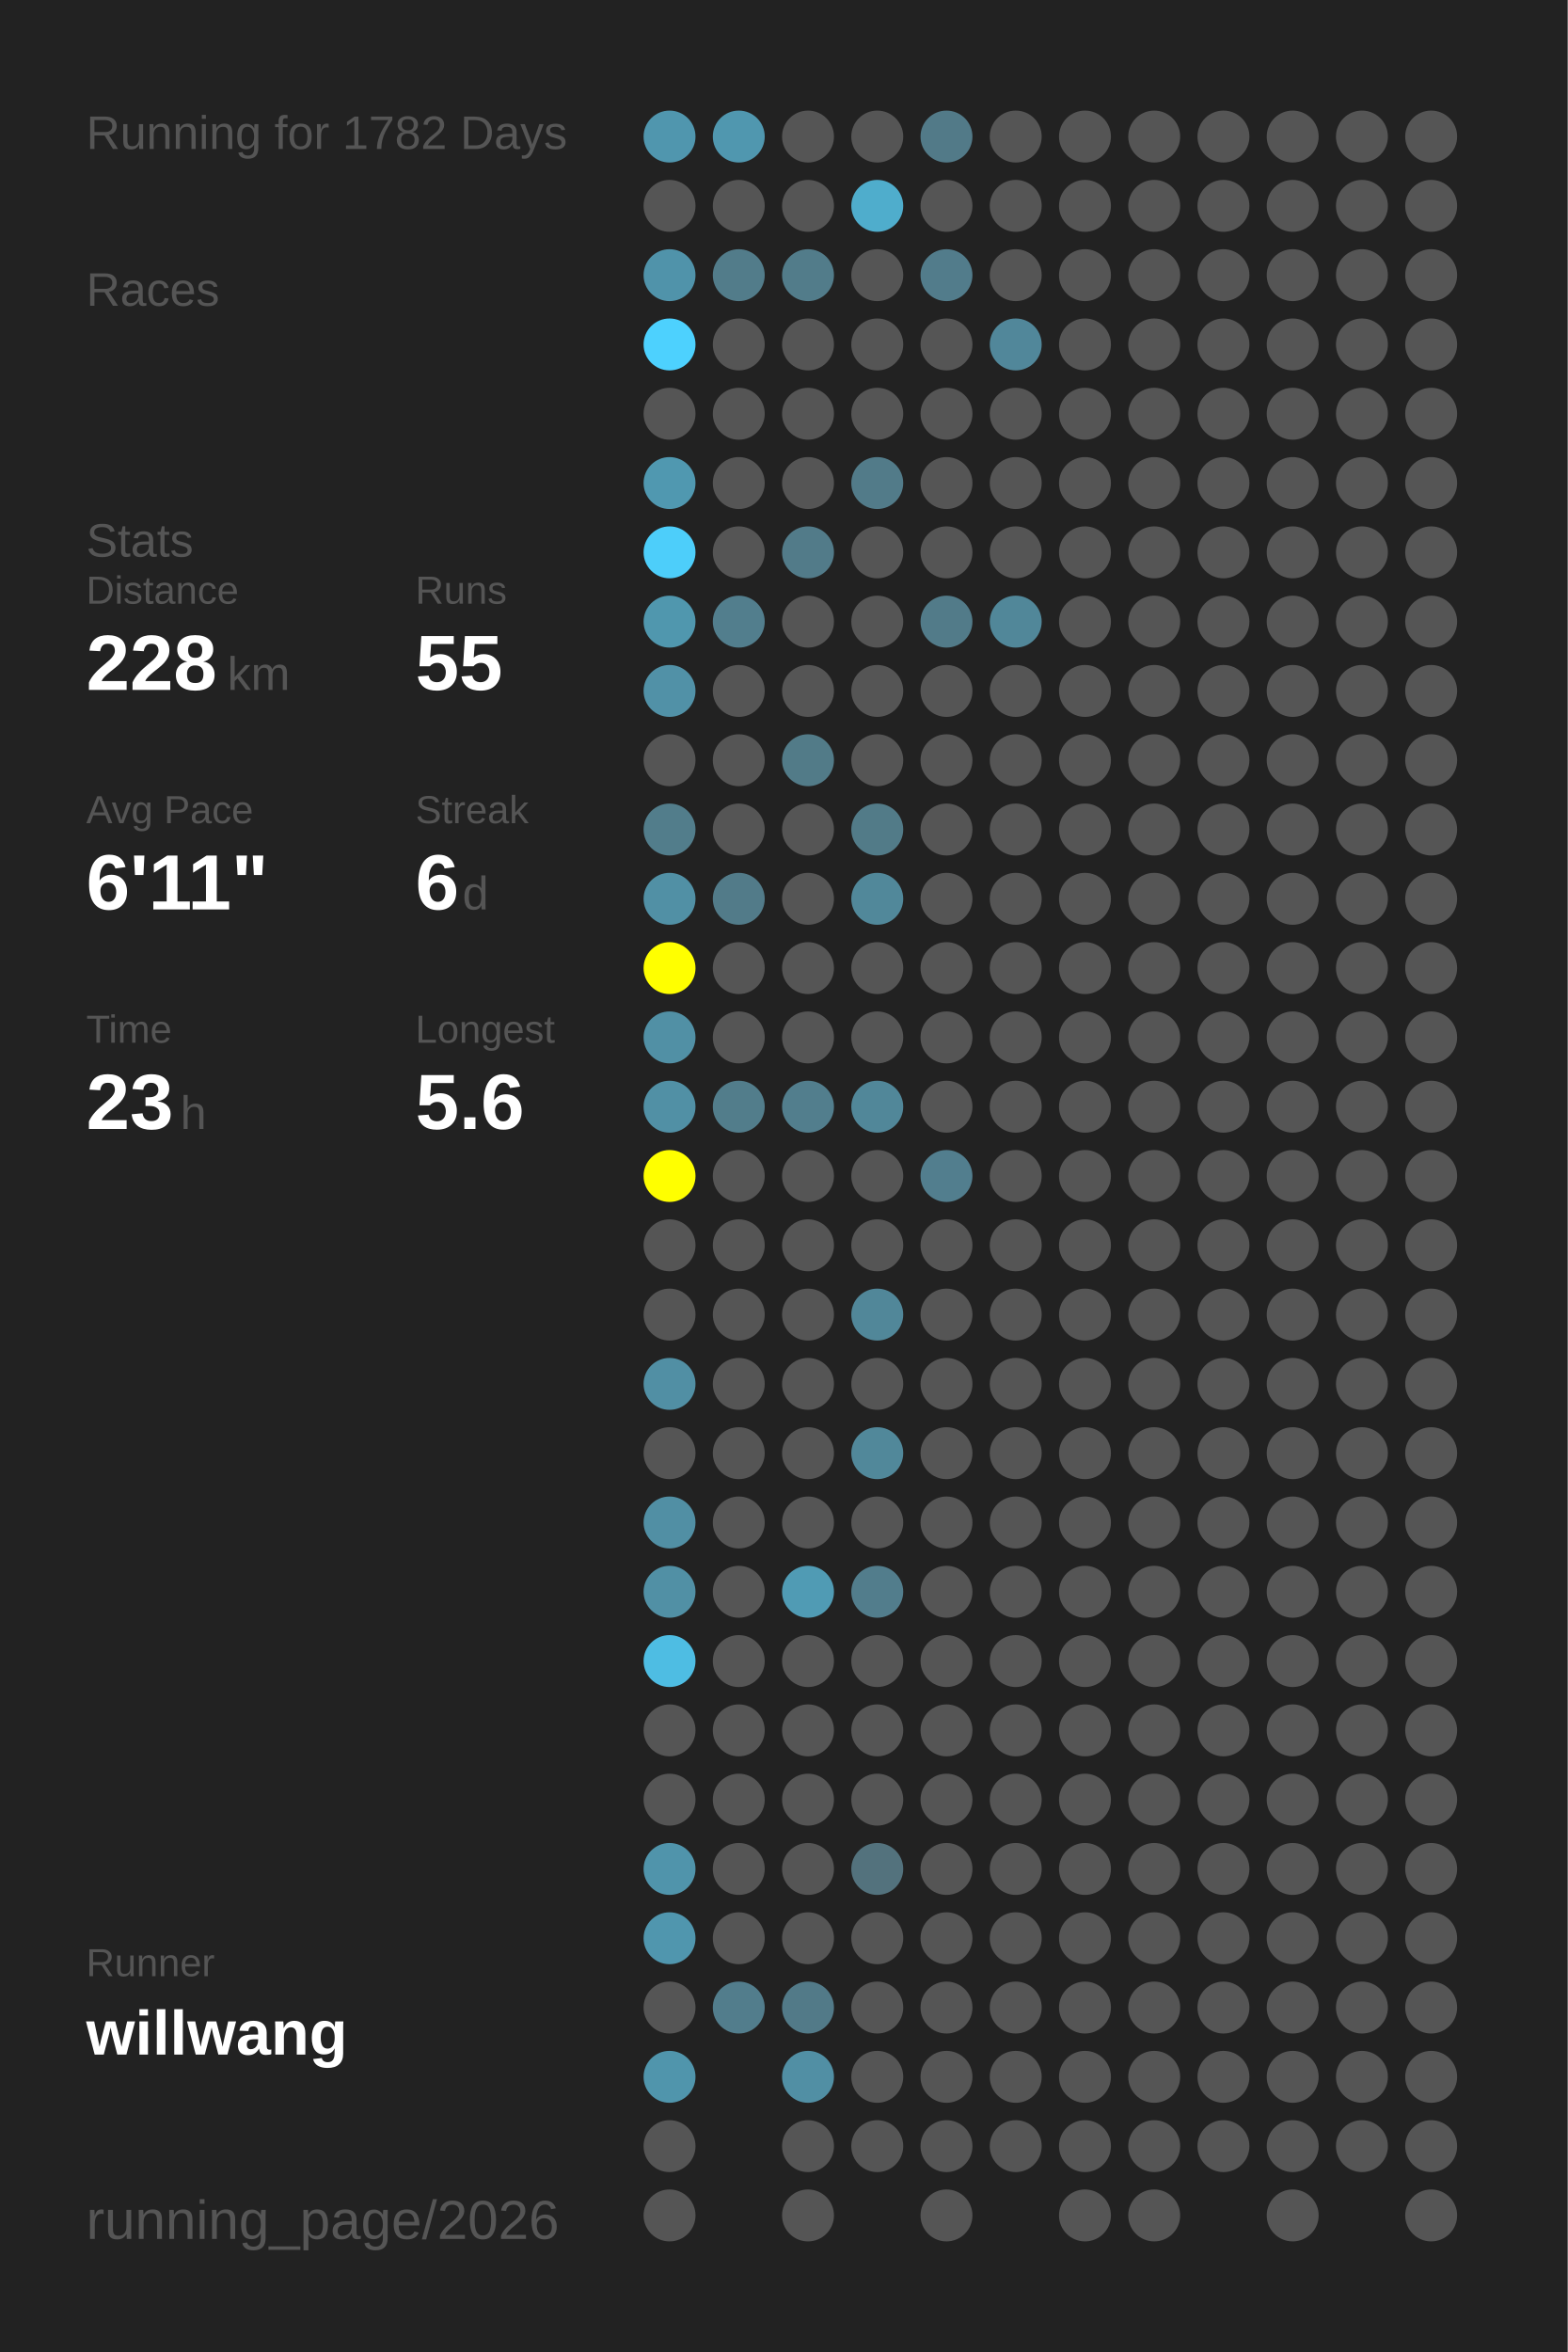
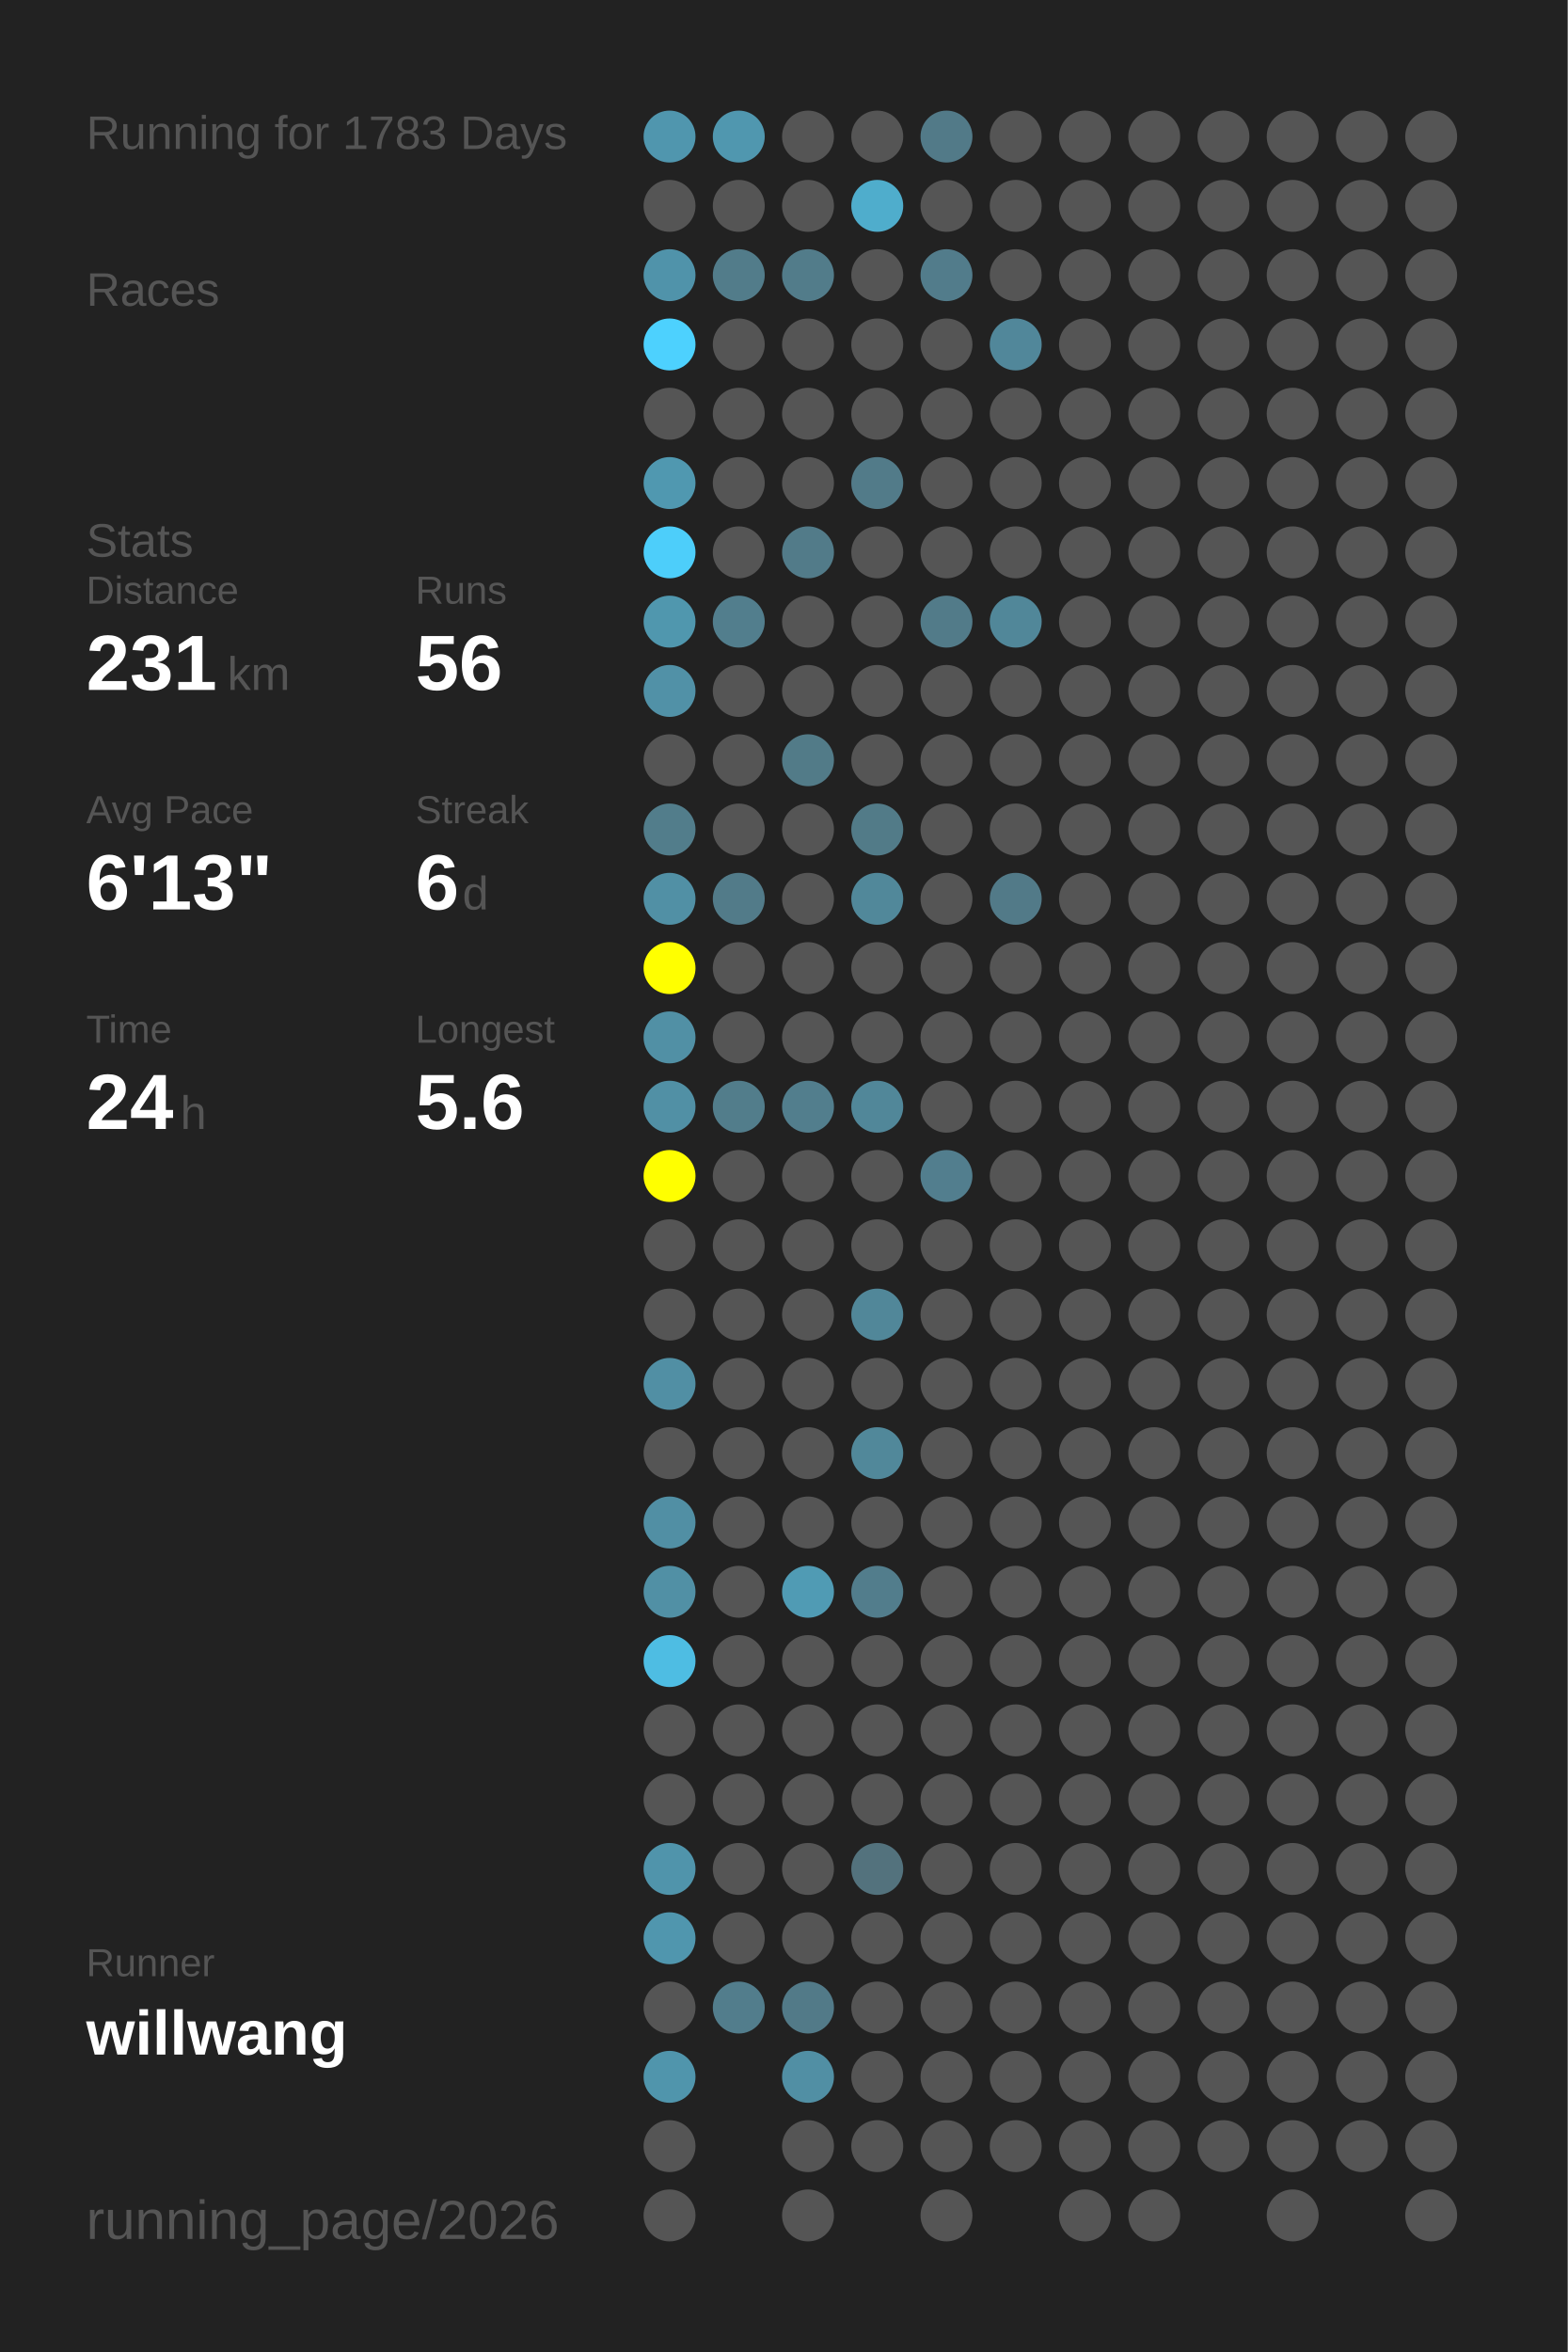
<svg xmlns="http://www.w3.org/2000/svg" baseProfile="full" height="300mm" version="1.1" viewBox="0,0,200,300" width="200mm">
  <defs />
  <rect fill="#222222" height="300" width="200" x="0" y="0" />
-   <text fill="#555555" style="font-size:6px; font-family:Arial;" x="11" y="19">Running for 1782 Days</text>
+   <text fill="#555555" style="font-size:6px; font-family:Arial;" x="11" y="19">Running for 1783 Days</text>
  <text fill="#555555" style="font-size:6px; font-family:Arial;" x="11" y="39">Races</text>
  <text fill="#555555" style="font-size:6px; font-family:Arial;" x="11" y="71">Stats</text>
  <text fill="#555555" style="font-size:5px; font-family:Arial;" x="11" y="77">Distance</text>
-   <text fill="#FFFFFF" style="font-size:10px; font-family:Arial; font-weight:bold;" x="11" y="88">228</text>
+   <text fill="#FFFFFF" style="font-size:10px; font-family:Arial; font-weight:bold;" x="11" y="88">231</text>
  <text fill="#555555" style="font-size:6px; font-family:Arial;" x="29" y="88">km</text>
  <text fill="#555555" style="font-size:5px; font-family:Arial;" x="53" y="77">Runs</text>
-   <text fill="#FFFFFF" style="font-size:10px; font-family:Arial; font-weight:bold;" x="53" y="88">55</text>
+   <text fill="#FFFFFF" style="font-size:10px; font-family:Arial; font-weight:bold;" x="53" y="88">56</text>
  <text fill="#555555" style="font-size:5px; font-family:Arial;" x="11" y="105">Avg Pace</text>
-   <text fill="#FFFFFF" style="font-size:10px; font-family:Arial; font-weight:bold;" x="11" y="116">6'11"</text>
+   <text fill="#FFFFFF" style="font-size:10px; font-family:Arial; font-weight:bold;" x="11" y="116">6'13"</text>
  <text fill="#555555" style="font-size:5px; font-family:Arial;" x="53" y="105">Streak</text>
  <text fill="#FFFFFF" style="font-size:10px; font-family:Arial; font-weight:bold;" x="53" y="116">6</text>
  <text fill="#555555" style="font-size:6px; font-family:Arial;" x="59" y="116">d</text>
  <text fill="#555555" style="font-size:5px; font-family:Arial;" x="11" y="133">Time</text>
-   <text fill="#FFFFFF" style="font-size:10px; font-family:Arial; font-weight:bold;" x="11" y="144">23</text>
+   <text fill="#FFFFFF" style="font-size:10px; font-family:Arial; font-weight:bold;" x="11" y="144">24</text>
  <text fill="#555555" style="font-size:6px; font-family:Arial;" x="23" y="144">h</text>
  <text fill="#555555" style="font-size:5px; font-family:Arial;" x="53" y="133">Longest</text>
  <text fill="#FFFFFF" style="font-size:10px; font-family:Arial; font-weight:bold;" x="53" y="144">5.6</text>
  <text fill="#555555" style="font-size:5px; font-family:Arial;" x="11" y="252.065">Runner</text>
  <text fill="#FFFFFF" style="font-size:8px; font-family:Arial; font-weight:bold;" x="11" y="262.065">willwang</text>
  <text fill="#555555" style="font-size:7px; font-family:Arial;" x="11" y="285.581">running_page/2026</text>
  <circle cx="85.417" cy="17.419" fill="#5096ae" r="3.312" />
  <circle cx="85.417" cy="26.258" fill="#555555" r="3.312" />
  <circle cx="85.417" cy="35.097" fill="#5093aa" r="3.312" />
  <circle cx="85.417" cy="43.935" fill="#4dd1fe" r="3.312" />
  <circle cx="85.417" cy="52.774" fill="#555555" r="3.312" />
  <circle cx="85.417" cy="61.613" fill="#5098b0" r="3.312" />
  <circle cx="85.417" cy="70.452" fill="#4dcefa" r="3.312" />
  <circle cx="85.417" cy="79.29" fill="#5097ae" r="3.312" />
  <circle cx="85.417" cy="88.129" fill="#5191a7" r="3.312" />
  <circle cx="85.417" cy="96.968" fill="#555555" r="3.312" />
  <circle cx="85.417" cy="105.806" fill="#527d8b" r="3.312" />
  <circle cx="85.417" cy="114.645" fill="#5190a5" r="3.312" />
  <circle cx="85.417" cy="123.484" fill="#FFFF00" r="3.312" />
  <circle cx="85.417" cy="132.323" fill="#5190a5" r="3.312" />
  <circle cx="85.417" cy="141.161" fill="#5190a5" r="3.312" />
  <circle cx="85.417" cy="150" fill="#FFFF00" r="3.312" />
  <circle cx="85.417" cy="158.839" fill="#555555" r="3.312" />
  <circle cx="85.417" cy="167.677" fill="#555555" r="3.312" />
  <circle cx="85.417" cy="176.516" fill="#518fa4" r="3.312" />
  <circle cx="85.417" cy="185.355" fill="#555555" r="3.312" />
  <circle cx="85.417" cy="194.194" fill="#518fa4" r="3.312" />
  <circle cx="85.417" cy="203.032" fill="#5190a5" r="3.312" />
  <circle cx="85.417" cy="211.871" fill="#4ebde3" r="3.312" />
  <circle cx="85.417" cy="220.71" fill="#555555" r="3.312" />
  <circle cx="85.417" cy="229.548" fill="#555555" r="3.312" />
  <circle cx="85.417" cy="238.387" fill="#5094ab" r="3.312" />
  <circle cx="85.417" cy="247.226" fill="#5096ae" r="3.312" />
  <circle cx="85.417" cy="256.065" fill="#555555" r="3.312" />
  <circle cx="85.417" cy="264.903" fill="#5095ac" r="3.312" />
  <circle cx="85.417" cy="273.742" fill="#555555" r="3.312" />
  <circle cx="85.417" cy="282.581" fill="#555555" r="3.312" />
  <circle cx="94.25" cy="17.419" fill="#5097af" r="3.312" />
  <circle cx="94.25" cy="26.258" fill="#555555" r="3.312" />
  <circle cx="94.25" cy="35.097" fill="#527c8a" r="3.312" />
  <circle cx="94.25" cy="43.935" fill="#555555" r="3.312" />
  <circle cx="94.25" cy="52.774" fill="#555555" r="3.312" />
  <circle cx="94.25" cy="61.613" fill="#555555" r="3.312" />
  <circle cx="94.25" cy="70.452" fill="#555555" r="3.312" />
  <circle cx="94.25" cy="79.29" fill="#527e8d" r="3.312" />
  <circle cx="94.25" cy="88.129" fill="#555555" r="3.312" />
  <circle cx="94.25" cy="96.968" fill="#555555" r="3.312" />
  <circle cx="94.25" cy="105.806" fill="#555555" r="3.312" />
  <circle cx="94.25" cy="114.645" fill="#527b89" r="3.312" />
  <circle cx="94.25" cy="123.484" fill="#555555" r="3.312" />
  <circle cx="94.25" cy="132.323" fill="#555555" r="3.312" />
  <circle cx="94.25" cy="141.161" fill="#527d8b" r="3.312" />
  <circle cx="94.25" cy="150" fill="#555555" r="3.312" />
  <circle cx="94.25" cy="158.839" fill="#555555" r="3.312" />
  <circle cx="94.25" cy="167.677" fill="#555555" r="3.312" />
  <circle cx="94.25" cy="176.516" fill="#555555" r="3.312" />
  <circle cx="94.25" cy="185.355" fill="#555555" r="3.312" />
  <circle cx="94.25" cy="194.194" fill="#555555" r="3.312" />
  <circle cx="94.25" cy="203.032" fill="#555555" r="3.312" />
  <circle cx="94.25" cy="211.871" fill="#555555" r="3.312" />
  <circle cx="94.25" cy="220.71" fill="#555555" r="3.312" />
  <circle cx="94.25" cy="229.548" fill="#555555" r="3.312" />
  <circle cx="94.25" cy="238.387" fill="#555555" r="3.312" />
  <circle cx="94.25" cy="247.226" fill="#555555" r="3.312" />
  <circle cx="94.25" cy="256.065" fill="#527d8c" r="3.312" />
  <circle cx="103.083" cy="17.419" fill="#555555" r="3.312" />
  <circle cx="103.083" cy="26.258" fill="#555555" r="3.312" />
  <circle cx="103.083" cy="35.097" fill="#527c8a" r="3.312" />
  <circle cx="103.083" cy="43.935" fill="#555555" r="3.312" />
  <circle cx="103.083" cy="52.774" fill="#555555" r="3.312" />
  <circle cx="103.083" cy="61.613" fill="#555555" r="3.312" />
  <circle cx="103.083" cy="70.452" fill="#527b89" r="3.312" />
  <circle cx="103.083" cy="79.29" fill="#555555" r="3.312" />
  <circle cx="103.083" cy="88.129" fill="#555555" r="3.312" />
  <circle cx="103.083" cy="96.968" fill="#527b88" r="3.312" />
  <circle cx="103.083" cy="105.806" fill="#555555" r="3.312" />
  <circle cx="103.083" cy="114.645" fill="#555555" r="3.312" />
  <circle cx="103.083" cy="123.484" fill="#555555" r="3.312" />
  <circle cx="103.083" cy="132.323" fill="#555555" r="3.312" />
  <circle cx="103.083" cy="141.161" fill="#527e8d" r="3.312" />
  <circle cx="103.083" cy="150" fill="#555555" r="3.312" />
  <circle cx="103.083" cy="158.839" fill="#555555" r="3.312" />
  <circle cx="103.083" cy="167.677" fill="#555555" r="3.312" />
  <circle cx="103.083" cy="176.516" fill="#555555" r="3.312" />
  <circle cx="103.083" cy="185.355" fill="#555555" r="3.312" />
  <circle cx="103.083" cy="194.194" fill="#555555" r="3.312" />
  <circle cx="103.083" cy="203.032" fill="#509bb4" r="3.312" />
  <circle cx="103.083" cy="211.871" fill="#555555" r="3.312" />
  <circle cx="103.083" cy="220.71" fill="#555555" r="3.312" />
  <circle cx="103.083" cy="229.548" fill="#555555" r="3.312" />
  <circle cx="103.083" cy="238.387" fill="#555555" r="3.312" />
  <circle cx="103.083" cy="247.226" fill="#555555" r="3.312" />
  <circle cx="103.083" cy="256.065" fill="#527a88" r="3.312" />
  <circle cx="103.083" cy="264.903" fill="#518fa4" r="3.312" />
  <circle cx="103.083" cy="273.742" fill="#555555" r="3.312" />
  <circle cx="103.083" cy="282.581" fill="#555555" r="3.312" />
  <circle cx="111.917" cy="17.419" fill="#555555" r="3.312" />
  <circle cx="111.917" cy="26.258" fill="#4fadcc" r="3.312" />
  <circle cx="111.917" cy="35.097" fill="#555555" r="3.312" />
  <circle cx="111.917" cy="43.935" fill="#555555" r="3.312" />
  <circle cx="111.917" cy="52.774" fill="#555555" r="3.312" />
  <circle cx="111.917" cy="61.613" fill="#527b89" r="3.312" />
  <circle cx="111.917" cy="70.452" fill="#555555" r="3.312" />
  <circle cx="111.917" cy="79.29" fill="#555555" r="3.312" />
  <circle cx="111.917" cy="88.129" fill="#555555" r="3.312" />
  <circle cx="111.917" cy="96.968" fill="#555555" r="3.312" />
  <circle cx="111.917" cy="105.806" fill="#527b88" r="3.312" />
  <circle cx="111.917" cy="114.645" fill="#51889a" r="3.312" />
  <circle cx="111.917" cy="123.484" fill="#555555" r="3.312" />
  <circle cx="111.917" cy="132.323" fill="#555555" r="3.312" />
  <circle cx="111.917" cy="141.161" fill="#518799" r="3.312" />
  <circle cx="111.917" cy="150" fill="#555555" r="3.312" />
  <circle cx="111.917" cy="158.839" fill="#555555" r="3.312" />
  <circle cx="111.917" cy="167.677" fill="#518799" r="3.312" />
  <circle cx="111.917" cy="176.516" fill="#555555" r="3.312" />
  <circle cx="111.917" cy="185.355" fill="#51889a" r="3.312" />
  <circle cx="111.917" cy="194.194" fill="#555555" r="3.312" />
  <circle cx="111.917" cy="203.032" fill="#527d8c" r="3.312" />
  <circle cx="111.917" cy="211.871" fill="#555555" r="3.312" />
  <circle cx="111.917" cy="220.71" fill="#555555" r="3.312" />
  <circle cx="111.917" cy="229.548" fill="#555555" r="3.312" />
  <circle cx="111.917" cy="238.387" fill="#53727d" r="3.312" />
  <circle cx="111.917" cy="247.226" fill="#555555" r="3.312" />
  <circle cx="111.917" cy="256.065" fill="#555555" r="3.312" />
  <circle cx="111.917" cy="264.903" fill="#555555" r="3.312" />
  <circle cx="111.917" cy="273.742" fill="#555555" r="3.312" />
  <circle cx="120.75" cy="17.419" fill="#527a88" r="3.312" />
  <circle cx="120.75" cy="26.258" fill="#555555" r="3.312" />
  <circle cx="120.75" cy="35.097" fill="#527c8b" r="3.312" />
  <circle cx="120.75" cy="43.935" fill="#555555" r="3.312" />
  <circle cx="120.75" cy="52.774" fill="#555555" r="3.312" />
  <circle cx="120.75" cy="61.613" fill="#555555" r="3.312" />
  <circle cx="120.75" cy="70.452" fill="#555555" r="3.312" />
  <circle cx="120.75" cy="79.29" fill="#527b89" r="3.312" />
  <circle cx="120.75" cy="88.129" fill="#555555" r="3.312" />
  <circle cx="120.75" cy="96.968" fill="#555555" r="3.312" />
  <circle cx="120.75" cy="105.806" fill="#555555" r="3.312" />
  <circle cx="120.75" cy="114.645" fill="#555555" r="3.312" />
  <circle cx="120.75" cy="123.484" fill="#555555" r="3.312" />
  <circle cx="120.75" cy="132.323" fill="#555555" r="3.312" />
  <circle cx="120.75" cy="141.161" fill="#555555" r="3.312" />
  <circle cx="120.75" cy="150" fill="#527e8e" r="3.312" />
  <circle cx="120.75" cy="158.839" fill="#555555" r="3.312" />
  <circle cx="120.75" cy="167.677" fill="#555555" r="3.312" />
  <circle cx="120.75" cy="176.516" fill="#555555" r="3.312" />
  <circle cx="120.75" cy="185.355" fill="#555555" r="3.312" />
  <circle cx="120.75" cy="194.194" fill="#555555" r="3.312" />
  <circle cx="120.75" cy="203.032" fill="#555555" r="3.312" />
  <circle cx="120.75" cy="211.871" fill="#555555" r="3.312" />
  <circle cx="120.75" cy="220.71" fill="#555555" r="3.312" />
  <circle cx="120.75" cy="229.548" fill="#555555" r="3.312" />
  <circle cx="120.75" cy="238.387" fill="#555555" r="3.312" />
  <circle cx="120.75" cy="247.226" fill="#555555" r="3.312" />
  <circle cx="120.75" cy="256.065" fill="#555555" r="3.312" />
  <circle cx="120.75" cy="264.903" fill="#555555" r="3.312" />
  <circle cx="120.75" cy="273.742" fill="#555555" r="3.312" />
  <circle cx="120.75" cy="282.581" fill="#555555" r="3.312" />
  <circle cx="129.583" cy="17.419" fill="#555555" r="3.312" />
  <circle cx="129.583" cy="26.258" fill="#555555" r="3.312" />
  <circle cx="129.583" cy="35.097" fill="#555555" r="3.312" />
  <circle cx="129.583" cy="43.935" fill="#51879a" r="3.312" />
  <circle cx="129.583" cy="52.774" fill="#555555" r="3.312" />
  <circle cx="129.583" cy="61.613" fill="#555555" r="3.312" />
  <circle cx="129.583" cy="70.452" fill="#555555" r="3.312" />
  <circle cx="129.583" cy="79.29" fill="#518799" r="3.312" />
  <circle cx="129.583" cy="88.129" fill="#555555" r="3.312" />
  <circle cx="129.583" cy="96.968" fill="#555555" r="3.312" />
  <circle cx="129.583" cy="105.806" fill="#555555" r="3.312" />
-   <circle cx="129.583" cy="114.645" fill="#555555" r="3.312" />
+   <circle cx="129.583" cy="114.645" fill="#527a88" r="3.312" />
  <circle cx="129.583" cy="123.484" fill="#555555" r="3.312" />
  <circle cx="129.583" cy="132.323" fill="#555555" r="3.312" />
  <circle cx="129.583" cy="141.161" fill="#555555" r="3.312" />
  <circle cx="129.583" cy="150" fill="#555555" r="3.312" />
  <circle cx="129.583" cy="158.839" fill="#555555" r="3.312" />
  <circle cx="129.583" cy="167.677" fill="#555555" r="3.312" />
  <circle cx="129.583" cy="176.516" fill="#555555" r="3.312" />
  <circle cx="129.583" cy="185.355" fill="#555555" r="3.312" />
  <circle cx="129.583" cy="194.194" fill="#555555" r="3.312" />
  <circle cx="129.583" cy="203.032" fill="#555555" r="3.312" />
  <circle cx="129.583" cy="211.871" fill="#555555" r="3.312" />
  <circle cx="129.583" cy="220.71" fill="#555555" r="3.312" />
  <circle cx="129.583" cy="229.548" fill="#555555" r="3.312" />
  <circle cx="129.583" cy="238.387" fill="#555555" r="3.312" />
  <circle cx="129.583" cy="247.226" fill="#555555" r="3.312" />
  <circle cx="129.583" cy="256.065" fill="#555555" r="3.312" />
  <circle cx="129.583" cy="264.903" fill="#555555" r="3.312" />
  <circle cx="129.583" cy="273.742" fill="#555555" r="3.312" />
  <circle cx="138.417" cy="17.419" fill="#555555" r="3.312" />
  <circle cx="138.417" cy="26.258" fill="#555555" r="3.312" />
  <circle cx="138.417" cy="35.097" fill="#555555" r="3.312" />
  <circle cx="138.417" cy="43.935" fill="#555555" r="3.312" />
  <circle cx="138.417" cy="52.774" fill="#555555" r="3.312" />
  <circle cx="138.417" cy="61.613" fill="#555555" r="3.312" />
  <circle cx="138.417" cy="70.452" fill="#555555" r="3.312" />
  <circle cx="138.417" cy="79.29" fill="#555555" r="3.312" />
  <circle cx="138.417" cy="88.129" fill="#555555" r="3.312" />
  <circle cx="138.417" cy="96.968" fill="#555555" r="3.312" />
  <circle cx="138.417" cy="105.806" fill="#555555" r="3.312" />
  <circle cx="138.417" cy="114.645" fill="#555555" r="3.312" />
  <circle cx="138.417" cy="123.484" fill="#555555" r="3.312" />
  <circle cx="138.417" cy="132.323" fill="#555555" r="3.312" />
  <circle cx="138.417" cy="141.161" fill="#555555" r="3.312" />
  <circle cx="138.417" cy="150" fill="#555555" r="3.312" />
  <circle cx="138.417" cy="158.839" fill="#555555" r="3.312" />
  <circle cx="138.417" cy="167.677" fill="#555555" r="3.312" />
  <circle cx="138.417" cy="176.516" fill="#555555" r="3.312" />
  <circle cx="138.417" cy="185.355" fill="#555555" r="3.312" />
  <circle cx="138.417" cy="194.194" fill="#555555" r="3.312" />
  <circle cx="138.417" cy="203.032" fill="#555555" r="3.312" />
  <circle cx="138.417" cy="211.871" fill="#555555" r="3.312" />
  <circle cx="138.417" cy="220.71" fill="#555555" r="3.312" />
  <circle cx="138.417" cy="229.548" fill="#555555" r="3.312" />
  <circle cx="138.417" cy="238.387" fill="#555555" r="3.312" />
  <circle cx="138.417" cy="247.226" fill="#555555" r="3.312" />
  <circle cx="138.417" cy="256.065" fill="#555555" r="3.312" />
  <circle cx="138.417" cy="264.903" fill="#555555" r="3.312" />
  <circle cx="138.417" cy="273.742" fill="#555555" r="3.312" />
  <circle cx="138.417" cy="282.581" fill="#555555" r="3.312" />
  <circle cx="147.25" cy="17.419" fill="#555555" r="3.312" />
  <circle cx="147.25" cy="26.258" fill="#555555" r="3.312" />
  <circle cx="147.25" cy="35.097" fill="#555555" r="3.312" />
  <circle cx="147.25" cy="43.935" fill="#555555" r="3.312" />
  <circle cx="147.25" cy="52.774" fill="#555555" r="3.312" />
  <circle cx="147.25" cy="61.613" fill="#555555" r="3.312" />
  <circle cx="147.25" cy="70.452" fill="#555555" r="3.312" />
  <circle cx="147.25" cy="79.29" fill="#555555" r="3.312" />
  <circle cx="147.25" cy="88.129" fill="#555555" r="3.312" />
  <circle cx="147.25" cy="96.968" fill="#555555" r="3.312" />
  <circle cx="147.25" cy="105.806" fill="#555555" r="3.312" />
  <circle cx="147.25" cy="114.645" fill="#555555" r="3.312" />
  <circle cx="147.25" cy="123.484" fill="#555555" r="3.312" />
  <circle cx="147.25" cy="132.323" fill="#555555" r="3.312" />
  <circle cx="147.25" cy="141.161" fill="#555555" r="3.312" />
  <circle cx="147.25" cy="150" fill="#555555" r="3.312" />
  <circle cx="147.25" cy="158.839" fill="#555555" r="3.312" />
  <circle cx="147.25" cy="167.677" fill="#555555" r="3.312" />
  <circle cx="147.25" cy="176.516" fill="#555555" r="3.312" />
  <circle cx="147.25" cy="185.355" fill="#555555" r="3.312" />
  <circle cx="147.25" cy="194.194" fill="#555555" r="3.312" />
  <circle cx="147.25" cy="203.032" fill="#555555" r="3.312" />
  <circle cx="147.25" cy="211.871" fill="#555555" r="3.312" />
  <circle cx="147.25" cy="220.71" fill="#555555" r="3.312" />
  <circle cx="147.25" cy="229.548" fill="#555555" r="3.312" />
  <circle cx="147.25" cy="238.387" fill="#555555" r="3.312" />
  <circle cx="147.25" cy="247.226" fill="#555555" r="3.312" />
  <circle cx="147.25" cy="256.065" fill="#555555" r="3.312" />
  <circle cx="147.25" cy="264.903" fill="#555555" r="3.312" />
  <circle cx="147.25" cy="273.742" fill="#555555" r="3.312" />
  <circle cx="147.25" cy="282.581" fill="#555555" r="3.312" />
  <circle cx="156.083" cy="17.419" fill="#555555" r="3.312" />
  <circle cx="156.083" cy="26.258" fill="#555555" r="3.312" />
  <circle cx="156.083" cy="35.097" fill="#555555" r="3.312" />
  <circle cx="156.083" cy="43.935" fill="#555555" r="3.312" />
  <circle cx="156.083" cy="52.774" fill="#555555" r="3.312" />
  <circle cx="156.083" cy="61.613" fill="#555555" r="3.312" />
  <circle cx="156.083" cy="70.452" fill="#555555" r="3.312" />
  <circle cx="156.083" cy="79.29" fill="#555555" r="3.312" />
  <circle cx="156.083" cy="88.129" fill="#555555" r="3.312" />
  <circle cx="156.083" cy="96.968" fill="#555555" r="3.312" />
  <circle cx="156.083" cy="105.806" fill="#555555" r="3.312" />
  <circle cx="156.083" cy="114.645" fill="#555555" r="3.312" />
  <circle cx="156.083" cy="123.484" fill="#555555" r="3.312" />
  <circle cx="156.083" cy="132.323" fill="#555555" r="3.312" />
  <circle cx="156.083" cy="141.161" fill="#555555" r="3.312" />
  <circle cx="156.083" cy="150" fill="#555555" r="3.312" />
  <circle cx="156.083" cy="158.839" fill="#555555" r="3.312" />
  <circle cx="156.083" cy="167.677" fill="#555555" r="3.312" />
  <circle cx="156.083" cy="176.516" fill="#555555" r="3.312" />
  <circle cx="156.083" cy="185.355" fill="#555555" r="3.312" />
  <circle cx="156.083" cy="194.194" fill="#555555" r="3.312" />
  <circle cx="156.083" cy="203.032" fill="#555555" r="3.312" />
  <circle cx="156.083" cy="211.871" fill="#555555" r="3.312" />
  <circle cx="156.083" cy="220.71" fill="#555555" r="3.312" />
  <circle cx="156.083" cy="229.548" fill="#555555" r="3.312" />
  <circle cx="156.083" cy="238.387" fill="#555555" r="3.312" />
  <circle cx="156.083" cy="247.226" fill="#555555" r="3.312" />
  <circle cx="156.083" cy="256.065" fill="#555555" r="3.312" />
  <circle cx="156.083" cy="264.903" fill="#555555" r="3.312" />
  <circle cx="156.083" cy="273.742" fill="#555555" r="3.312" />
  <circle cx="164.917" cy="17.419" fill="#555555" r="3.312" />
  <circle cx="164.917" cy="26.258" fill="#555555" r="3.312" />
  <circle cx="164.917" cy="35.097" fill="#555555" r="3.312" />
  <circle cx="164.917" cy="43.935" fill="#555555" r="3.312" />
  <circle cx="164.917" cy="52.774" fill="#555555" r="3.312" />
  <circle cx="164.917" cy="61.613" fill="#555555" r="3.312" />
  <circle cx="164.917" cy="70.452" fill="#555555" r="3.312" />
  <circle cx="164.917" cy="79.29" fill="#555555" r="3.312" />
  <circle cx="164.917" cy="88.129" fill="#555555" r="3.312" />
  <circle cx="164.917" cy="96.968" fill="#555555" r="3.312" />
  <circle cx="164.917" cy="105.806" fill="#555555" r="3.312" />
  <circle cx="164.917" cy="114.645" fill="#555555" r="3.312" />
  <circle cx="164.917" cy="123.484" fill="#555555" r="3.312" />
  <circle cx="164.917" cy="132.323" fill="#555555" r="3.312" />
  <circle cx="164.917" cy="141.161" fill="#555555" r="3.312" />
  <circle cx="164.917" cy="150" fill="#555555" r="3.312" />
  <circle cx="164.917" cy="158.839" fill="#555555" r="3.312" />
  <circle cx="164.917" cy="167.677" fill="#555555" r="3.312" />
  <circle cx="164.917" cy="176.516" fill="#555555" r="3.312" />
  <circle cx="164.917" cy="185.355" fill="#555555" r="3.312" />
  <circle cx="164.917" cy="194.194" fill="#555555" r="3.312" />
  <circle cx="164.917" cy="203.032" fill="#555555" r="3.312" />
  <circle cx="164.917" cy="211.871" fill="#555555" r="3.312" />
  <circle cx="164.917" cy="220.71" fill="#555555" r="3.312" />
  <circle cx="164.917" cy="229.548" fill="#555555" r="3.312" />
  <circle cx="164.917" cy="238.387" fill="#555555" r="3.312" />
  <circle cx="164.917" cy="247.226" fill="#555555" r="3.312" />
  <circle cx="164.917" cy="256.065" fill="#555555" r="3.312" />
  <circle cx="164.917" cy="264.903" fill="#555555" r="3.312" />
  <circle cx="164.917" cy="273.742" fill="#555555" r="3.312" />
  <circle cx="164.917" cy="282.581" fill="#555555" r="3.312" />
  <circle cx="173.75" cy="17.419" fill="#555555" r="3.312" />
  <circle cx="173.75" cy="26.258" fill="#555555" r="3.312" />
  <circle cx="173.75" cy="35.097" fill="#555555" r="3.312" />
  <circle cx="173.75" cy="43.935" fill="#555555" r="3.312" />
  <circle cx="173.75" cy="52.774" fill="#555555" r="3.312" />
  <circle cx="173.75" cy="61.613" fill="#555555" r="3.312" />
  <circle cx="173.75" cy="70.452" fill="#555555" r="3.312" />
  <circle cx="173.75" cy="79.29" fill="#555555" r="3.312" />
  <circle cx="173.75" cy="88.129" fill="#555555" r="3.312" />
  <circle cx="173.75" cy="96.968" fill="#555555" r="3.312" />
  <circle cx="173.75" cy="105.806" fill="#555555" r="3.312" />
  <circle cx="173.75" cy="114.645" fill="#555555" r="3.312" />
  <circle cx="173.75" cy="123.484" fill="#555555" r="3.312" />
  <circle cx="173.75" cy="132.323" fill="#555555" r="3.312" />
  <circle cx="173.75" cy="141.161" fill="#555555" r="3.312" />
  <circle cx="173.75" cy="150" fill="#555555" r="3.312" />
  <circle cx="173.75" cy="158.839" fill="#555555" r="3.312" />
  <circle cx="173.75" cy="167.677" fill="#555555" r="3.312" />
  <circle cx="173.75" cy="176.516" fill="#555555" r="3.312" />
  <circle cx="173.75" cy="185.355" fill="#555555" r="3.312" />
  <circle cx="173.75" cy="194.194" fill="#555555" r="3.312" />
  <circle cx="173.75" cy="203.032" fill="#555555" r="3.312" />
  <circle cx="173.75" cy="211.871" fill="#555555" r="3.312" />
  <circle cx="173.75" cy="220.71" fill="#555555" r="3.312" />
  <circle cx="173.75" cy="229.548" fill="#555555" r="3.312" />
  <circle cx="173.75" cy="238.387" fill="#555555" r="3.312" />
  <circle cx="173.75" cy="247.226" fill="#555555" r="3.312" />
  <circle cx="173.75" cy="256.065" fill="#555555" r="3.312" />
  <circle cx="173.75" cy="264.903" fill="#555555" r="3.312" />
  <circle cx="173.75" cy="273.742" fill="#555555" r="3.312" />
  <circle cx="182.583" cy="17.419" fill="#555555" r="3.312" />
  <circle cx="182.583" cy="26.258" fill="#555555" r="3.312" />
  <circle cx="182.583" cy="35.097" fill="#555555" r="3.312" />
  <circle cx="182.583" cy="43.935" fill="#555555" r="3.312" />
  <circle cx="182.583" cy="52.774" fill="#555555" r="3.312" />
  <circle cx="182.583" cy="61.613" fill="#555555" r="3.312" />
  <circle cx="182.583" cy="70.452" fill="#555555" r="3.312" />
  <circle cx="182.583" cy="79.29" fill="#555555" r="3.312" />
  <circle cx="182.583" cy="88.129" fill="#555555" r="3.312" />
  <circle cx="182.583" cy="96.968" fill="#555555" r="3.312" />
  <circle cx="182.583" cy="105.806" fill="#555555" r="3.312" />
  <circle cx="182.583" cy="114.645" fill="#555555" r="3.312" />
  <circle cx="182.583" cy="123.484" fill="#555555" r="3.312" />
  <circle cx="182.583" cy="132.323" fill="#555555" r="3.312" />
  <circle cx="182.583" cy="141.161" fill="#555555" r="3.312" />
  <circle cx="182.583" cy="150" fill="#555555" r="3.312" />
  <circle cx="182.583" cy="158.839" fill="#555555" r="3.312" />
  <circle cx="182.583" cy="167.677" fill="#555555" r="3.312" />
  <circle cx="182.583" cy="176.516" fill="#555555" r="3.312" />
  <circle cx="182.583" cy="185.355" fill="#555555" r="3.312" />
  <circle cx="182.583" cy="194.194" fill="#555555" r="3.312" />
  <circle cx="182.583" cy="203.032" fill="#555555" r="3.312" />
  <circle cx="182.583" cy="211.871" fill="#555555" r="3.312" />
  <circle cx="182.583" cy="220.71" fill="#555555" r="3.312" />
  <circle cx="182.583" cy="229.548" fill="#555555" r="3.312" />
  <circle cx="182.583" cy="238.387" fill="#555555" r="3.312" />
  <circle cx="182.583" cy="247.226" fill="#555555" r="3.312" />
  <circle cx="182.583" cy="256.065" fill="#555555" r="3.312" />
  <circle cx="182.583" cy="264.903" fill="#555555" r="3.312" />
  <circle cx="182.583" cy="273.742" fill="#555555" r="3.312" />
  <circle cx="182.583" cy="282.581" fill="#555555" r="3.312" />
</svg>
